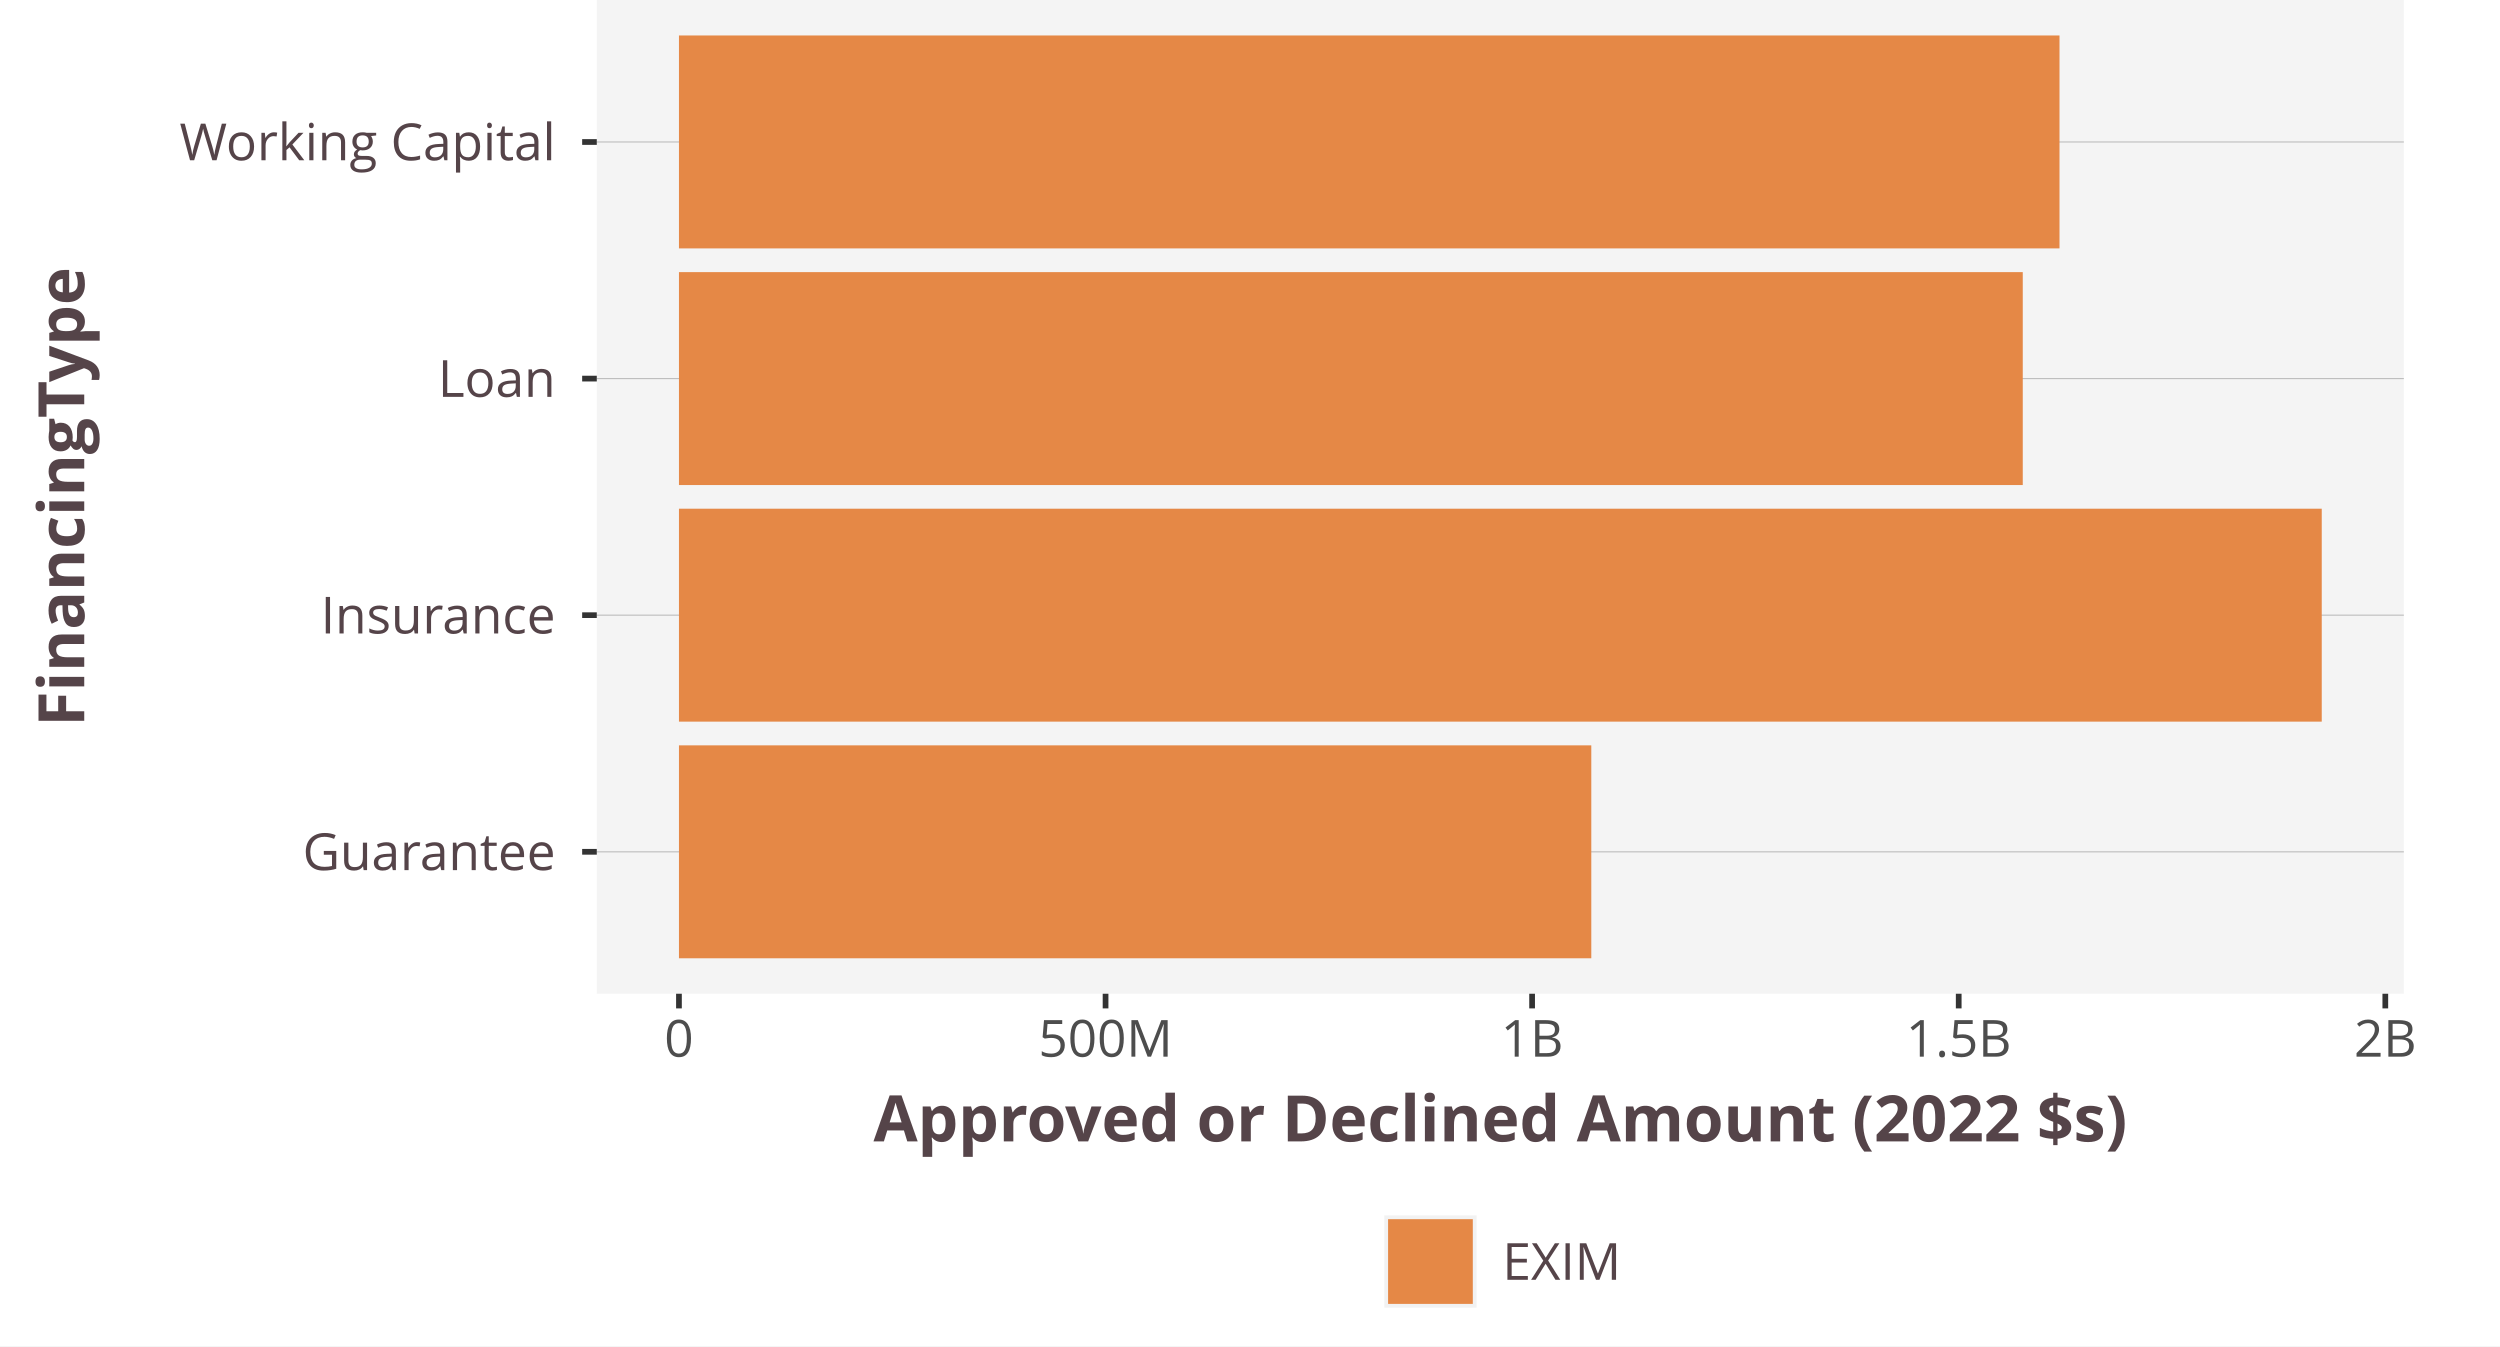
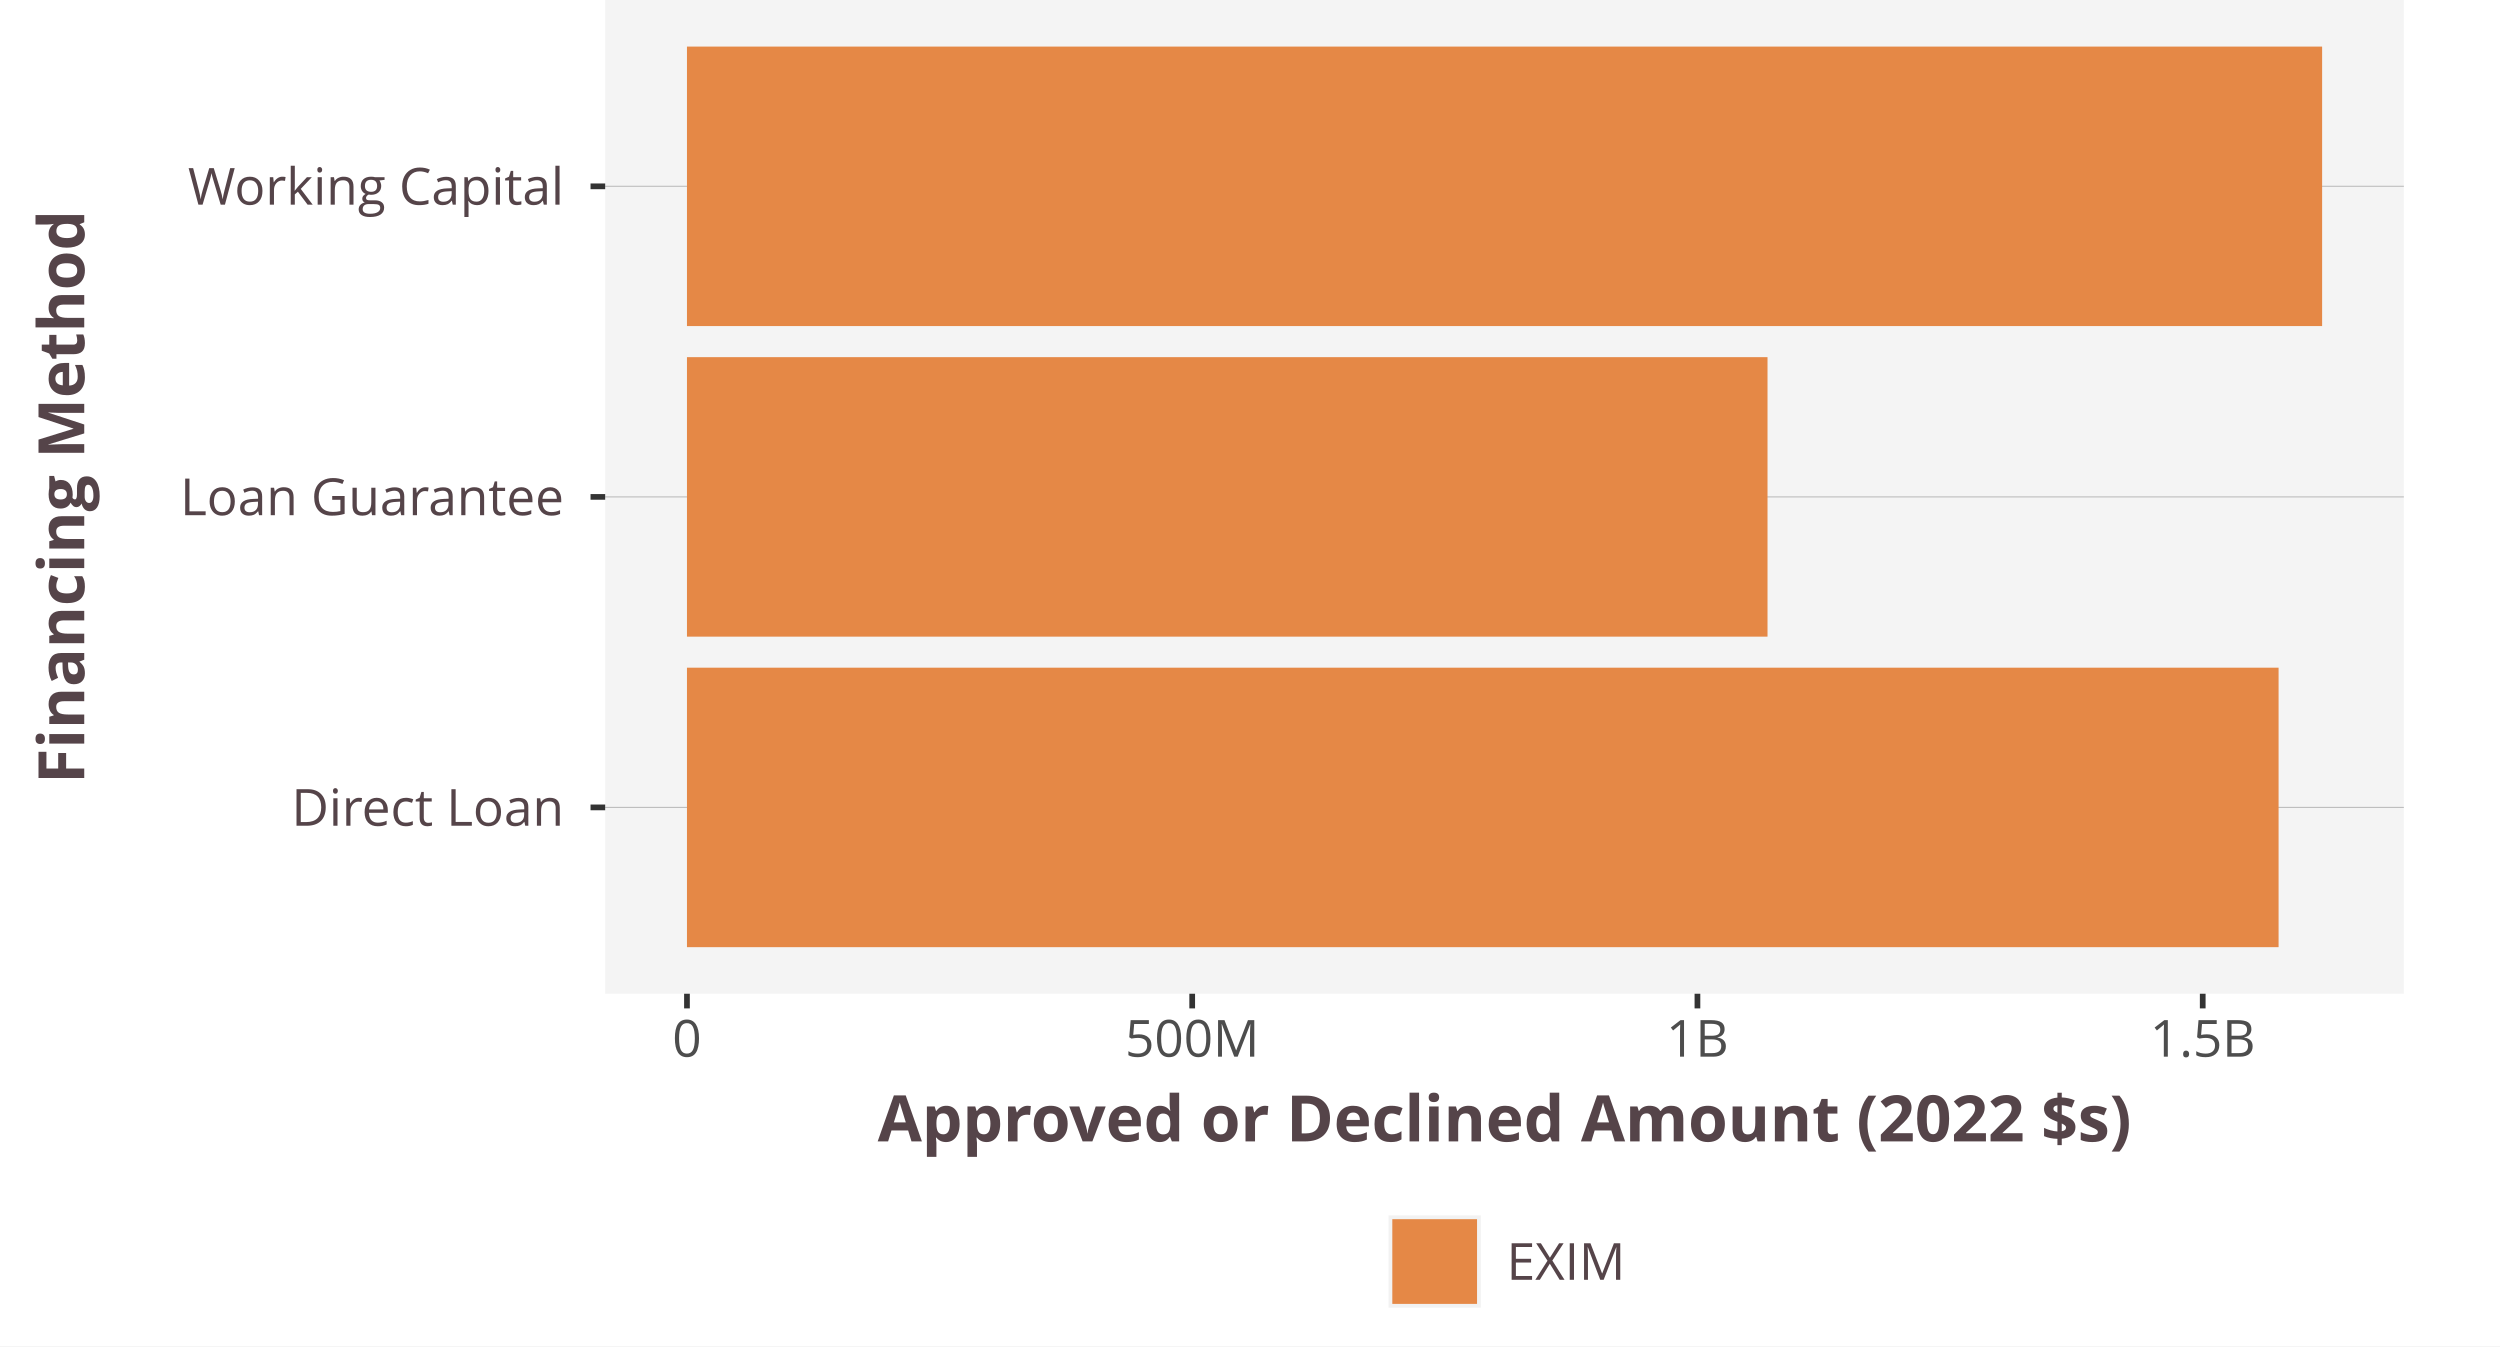
<svg xmlns="http://www.w3.org/2000/svg" class="svglite" width="468.00pt" height="252.00pt" viewBox="0 0 468.00 252.00">
  <defs>
    <style type="text/css">
    .svglite line, .svglite polyline, .svglite polygon, .svglite path, .svglite rect, .svglite circle {
      fill: none;
      stroke: #000000;
      stroke-linecap: round;
      stroke-linejoin: round;
      stroke-miterlimit: 10.00;
    }
    .svglite text {
      white-space: pre;
    }
  </style>
  </defs>
  <rect width="100%" height="100%" style="stroke: none; fill: #FFFFFF;" />
  <defs>
    <clipPath id="cpMC4wMHw0NjguMDB8MC4wMHwyNTIuMDA=">
      <rect x="0.00" y="0.00" width="468.00" height="252.00" />
    </clipPath>
  </defs>
  <g clip-path="url(#cpMC4wMHw0NjguMDB8MC4wMHwyNTIuMDA=)">
    <rect x="0.00" y="-0" width="468.00" height="252.00" style="stroke-width: 1.07; stroke: #FFFFFF; fill: #FFFFFF;" />
  </g>
  <defs>
-     <clipPath id="cpMTExLjcyfDQ1MC4wMHwwLjAwfDE4Ni4wMw==">
-       <rect x="111.72" y="0.00" width="338.28" height="186.03" />
+     <clipPath id="cpMTEzLjI5fDQ1MC4wMHwwLjAwfDE4Ni4wMw==">
+       <rect x="113.29" y="0.00" width="336.71" height="186.03" />
    </clipPath>
  </defs>
-   <g clip-path="url(#cpMTExLjcyfDQ1MC4wMHwwLjAwfDE4Ni4wMw==)">
-     <rect x="111.72" y="0.00" width="338.28" height="186.03" style="stroke-width: 1.07; stroke: none; fill: #F4F4F4;" />
-     <polyline points="111.72,159.46 450.00,159.46 " style="stroke-width: 0.21; stroke: #BEBEBE; stroke-linecap: butt;" />
-     <polyline points="111.72,115.16 450.00,115.16 " style="stroke-width: 0.21; stroke: #BEBEBE; stroke-linecap: butt;" />
-     <polyline points="111.72,70.87 450.00,70.87 " style="stroke-width: 0.21; stroke: #BEBEBE; stroke-linecap: butt;" />
-     <polyline points="111.72,26.58 450.00,26.58 " style="stroke-width: 0.21; stroke: #BEBEBE; stroke-linecap: butt;" />
-     <rect x="127.10" y="139.53" width="170.79" height="39.86" style="stroke-width: 1.07; stroke: none; stroke-linecap: butt; stroke-linejoin: miter; fill: #E58846;" />
-     <rect x="127.10" y="95.23" width="307.53" height="39.86" style="stroke-width: 1.07; stroke: none; stroke-linecap: butt; stroke-linejoin: miter; fill: #E58846;" />
-     <rect x="127.10" y="50.94" width="251.56" height="39.86" style="stroke-width: 1.07; stroke: none; stroke-linecap: butt; stroke-linejoin: miter; fill: #E58846;" />
-     <rect x="127.10" y="6.64" width="258.44" height="39.86" style="stroke-width: 1.07; stroke: none; stroke-linecap: butt; stroke-linejoin: miter; fill: #E58846;" />
+   <g clip-path="url(#cpMTEzLjI5fDQ1MC4wMHwwLjAwfDE4Ni4wMw==)">
+     <rect x="113.29" y="0.00" width="336.71" height="186.03" style="stroke-width: 1.07; stroke: none; fill: #F4F4F4;" />
+     <polyline points="113.29,151.15 450.00,151.15 " style="stroke-width: 0.21; stroke: #BEBEBE; stroke-linecap: butt;" />
+     <polyline points="113.29,93.02 450.00,93.02 " style="stroke-width: 0.21; stroke: #BEBEBE; stroke-linecap: butt;" />
+     <polyline points="113.29,34.88 450.00,34.88 " style="stroke-width: 0.21; stroke: #BEBEBE; stroke-linecap: butt;" />
+     <rect x="128.60" y="124.99" width="297.95" height="52.32" style="stroke-width: 1.07; stroke: none; stroke-linecap: butt; stroke-linejoin: miter; fill: #E58846;" />
+     <rect x="128.60" y="66.86" width="202.28" height="52.32" style="stroke-width: 1.07; stroke: none; stroke-linecap: butt; stroke-linejoin: miter; fill: #E58846;" />
+     <rect x="128.60" y="8.72" width="306.10" height="52.32" style="stroke-width: 1.07; stroke: none; stroke-linecap: butt; stroke-linejoin: miter; fill: #E58846;" />
  </g>
  <g clip-path="url(#cpMC4wMHw0NjguMDB8MC4wMHwyNTIuMDA=)">
-     <text x="104.00" y="162.88" text-anchor="end" style="font-size: 9.60px;fill: #554449; font-family: &quot;Open Sans&quot;;" textLength="47.50px" lengthAdjust="spacingAndGlyphs">Guarantee</text>
-     <text x="104.00" y="118.59" text-anchor="end" style="font-size: 9.60px;fill: #554449; font-family: &quot;Open Sans&quot;;" textLength="44.12px" lengthAdjust="spacingAndGlyphs">Insurance</text>
-     <text x="104.00" y="74.29" text-anchor="end" style="font-size: 9.60px;fill: #554449; font-family: &quot;Open Sans&quot;;" textLength="21.98px" lengthAdjust="spacingAndGlyphs">Loan</text>
-     <text x="104.00" y="30.00" text-anchor="end" style="font-size: 9.60px;fill: #554449; font-family: &quot;Open Sans&quot;;" textLength="70.40px" lengthAdjust="spacingAndGlyphs">Working Capital</text>
-     <polyline points="108.98,159.46 111.72,159.46 " style="stroke-width: 1.07; stroke: #333333; stroke-linecap: butt;" />
-     <polyline points="108.98,115.16 111.72,115.16 " style="stroke-width: 1.07; stroke: #333333; stroke-linecap: butt;" />
-     <polyline points="108.98,70.87 111.72,70.87 " style="stroke-width: 1.07; stroke: #333333; stroke-linecap: butt;" />
-     <polyline points="108.98,26.58 111.72,26.58 " style="stroke-width: 1.07; stroke: #333333; stroke-linecap: butt;" />
-     <polyline points="127.10,188.77 127.10,186.03 " style="stroke-width: 1.07; stroke: #333333; stroke-linecap: butt;" />
-     <polyline points="206.96,188.77 206.96,186.03 " style="stroke-width: 1.07; stroke: #333333; stroke-linecap: butt;" />
-     <polyline points="286.81,188.77 286.81,186.03 " style="stroke-width: 1.07; stroke: #333333; stroke-linecap: butt;" />
-     <polyline points="366.67,188.77 366.67,186.03 " style="stroke-width: 1.07; stroke: #333333; stroke-linecap: butt;" />
-     <polyline points="446.53,188.77 446.53,186.03 " style="stroke-width: 1.07; stroke: #333333; stroke-linecap: butt;" />
-     <text x="127.10" y="197.81" text-anchor="middle" style="font-size: 9.60px;fill: #4D4D4D; font-family: &quot;Open Sans&quot;;" textLength="5.49px" lengthAdjust="spacingAndGlyphs">0</text>
-     <text x="206.96" y="197.81" text-anchor="middle" style="font-size: 9.60px;fill: #4D4D4D; font-family: &quot;Open Sans&quot;;" textLength="25.08px" lengthAdjust="spacingAndGlyphs">500M</text>
-     <text x="286.81" y="197.81" text-anchor="middle" style="font-size: 9.60px;fill: #4D4D4D; font-family: &quot;Open Sans&quot;;" textLength="11.68px" lengthAdjust="spacingAndGlyphs">1B</text>
-     <text x="366.67" y="197.81" text-anchor="middle" style="font-size: 9.60px;fill: #4D4D4D; font-family: &quot;Open Sans&quot;;" textLength="19.68px" lengthAdjust="spacingAndGlyphs">1.5B</text>
-     <text x="446.53" y="197.81" text-anchor="middle" style="font-size: 9.60px;fill: #4D4D4D; font-family: &quot;Open Sans&quot;;" textLength="11.68px" lengthAdjust="spacingAndGlyphs">2B</text>
-     <text x="280.86" y="213.67" text-anchor="middle" style="font-size: 12.00px; font-weight: bold;fill: #554449; font-family: &quot;Open Sans&quot;;" textLength="235.30px" lengthAdjust="spacingAndGlyphs">Approved or Declined Amount (2022 $s)</text>
-     <text transform="translate(15.77,93.02) rotate(-90)" text-anchor="middle" style="font-size: 12.00px; font-weight: bold;fill: #554449; font-family: &quot;Open Sans&quot;;" textLength="86.26px" lengthAdjust="spacingAndGlyphs">FinancingType</text>
-     <rect x="256.31" y="227.52" width="49.10" height="17.28" style="stroke-width: 1.07; stroke: none; fill: #FFFFFF;" />
-     <rect x="259.14" y="227.52" width="17.28" height="17.28" style="stroke-width: 1.07; stroke: none; fill: #F2F2F2;" />
-     <rect x="259.85" y="228.23" width="15.86" height="15.86" style="stroke-width: 1.07; stroke: none; stroke-linecap: butt; stroke-linejoin: miter; fill: #E58846;" />
-     <text x="281.25" y="239.58" style="font-size: 9.60px;fill: #554449; font-family: &quot;Open Sans&quot;;" textLength="22.17px" lengthAdjust="spacingAndGlyphs">EXIM</text>
+     <text x="105.57" y="154.58" text-anchor="end" style="font-size: 9.60px;fill: #554449; font-family: &quot;Open Sans&quot;;" textLength="51.16px" lengthAdjust="spacingAndGlyphs">Direct Loan</text>
+     <text x="105.57" y="96.44" text-anchor="end" style="font-size: 9.60px;fill: #554449; font-family: &quot;Open Sans&quot;;" textLength="71.97px" lengthAdjust="spacingAndGlyphs">Loan Guarantee</text>
+     <text x="105.57" y="38.31" text-anchor="end" style="font-size: 9.60px;fill: #554449; font-family: &quot;Open Sans&quot;;" textLength="70.40px" lengthAdjust="spacingAndGlyphs">Working Capital</text>
+     <polyline points="110.55,151.15 113.29,151.15 " style="stroke-width: 1.07; stroke: #333333; stroke-linecap: butt;" />
+     <polyline points="110.55,93.02 113.29,93.02 " style="stroke-width: 1.07; stroke: #333333; stroke-linecap: butt;" />
+     <polyline points="110.55,34.88 113.29,34.88 " style="stroke-width: 1.07; stroke: #333333; stroke-linecap: butt;" />
+     <polyline points="128.60,188.77 128.60,186.03 " style="stroke-width: 1.07; stroke: #333333; stroke-linecap: butt;" />
+     <polyline points="223.18,188.77 223.18,186.03 " style="stroke-width: 1.07; stroke: #333333; stroke-linecap: butt;" />
+     <polyline points="317.76,188.77 317.76,186.03 " style="stroke-width: 1.07; stroke: #333333; stroke-linecap: butt;" />
+     <polyline points="412.35,188.77 412.35,186.03 " style="stroke-width: 1.07; stroke: #333333; stroke-linecap: butt;" />
+     <text x="128.60" y="197.81" text-anchor="middle" style="font-size: 9.60px;fill: #4D4D4D; font-family: &quot;Open Sans&quot;;" textLength="5.49px" lengthAdjust="spacingAndGlyphs">0</text>
+     <text x="223.18" y="197.81" text-anchor="middle" style="font-size: 9.60px;fill: #4D4D4D; font-family: &quot;Open Sans&quot;;" textLength="25.08px" lengthAdjust="spacingAndGlyphs">500M</text>
+     <text x="317.76" y="197.81" text-anchor="middle" style="font-size: 9.60px;fill: #4D4D4D; font-family: &quot;Open Sans&quot;;" textLength="11.68px" lengthAdjust="spacingAndGlyphs">1B</text>
+     <text x="412.35" y="197.81" text-anchor="middle" style="font-size: 9.60px;fill: #4D4D4D; font-family: &quot;Open Sans&quot;;" textLength="19.68px" lengthAdjust="spacingAndGlyphs">1.5B</text>
+     <text x="281.65" y="213.67" text-anchor="middle" style="font-size: 12.00px; font-weight: bold;fill: #554449; font-family: &quot;Open Sans&quot;;" textLength="235.30px" lengthAdjust="spacingAndGlyphs">Approved or Declined Amount (2022 $s)</text>
+     <text transform="translate(15.77,93.02) rotate(-90)" text-anchor="middle" style="font-size: 12.00px; font-weight: bold;fill: #554449; font-family: &quot;Open Sans&quot;;" textLength="107.45px" lengthAdjust="spacingAndGlyphs">Financing Method</text>
+     <rect x="257.09" y="227.52" width="49.10" height="17.28" style="stroke-width: 1.07; stroke: none; fill: #FFFFFF;" />
+     <rect x="259.93" y="227.52" width="17.28" height="17.28" style="stroke-width: 1.07; stroke: none; fill: #F2F2F2;" />
+     <rect x="260.64" y="228.23" width="15.86" height="15.86" style="stroke-width: 1.07; stroke: none; stroke-linecap: butt; stroke-linejoin: miter; fill: #E58846;" />
+     <text x="282.04" y="239.58" style="font-size: 9.60px;fill: #554449; font-family: &quot;Open Sans&quot;;" textLength="22.17px" lengthAdjust="spacingAndGlyphs">EXIM</text>
  </g>
</svg>
